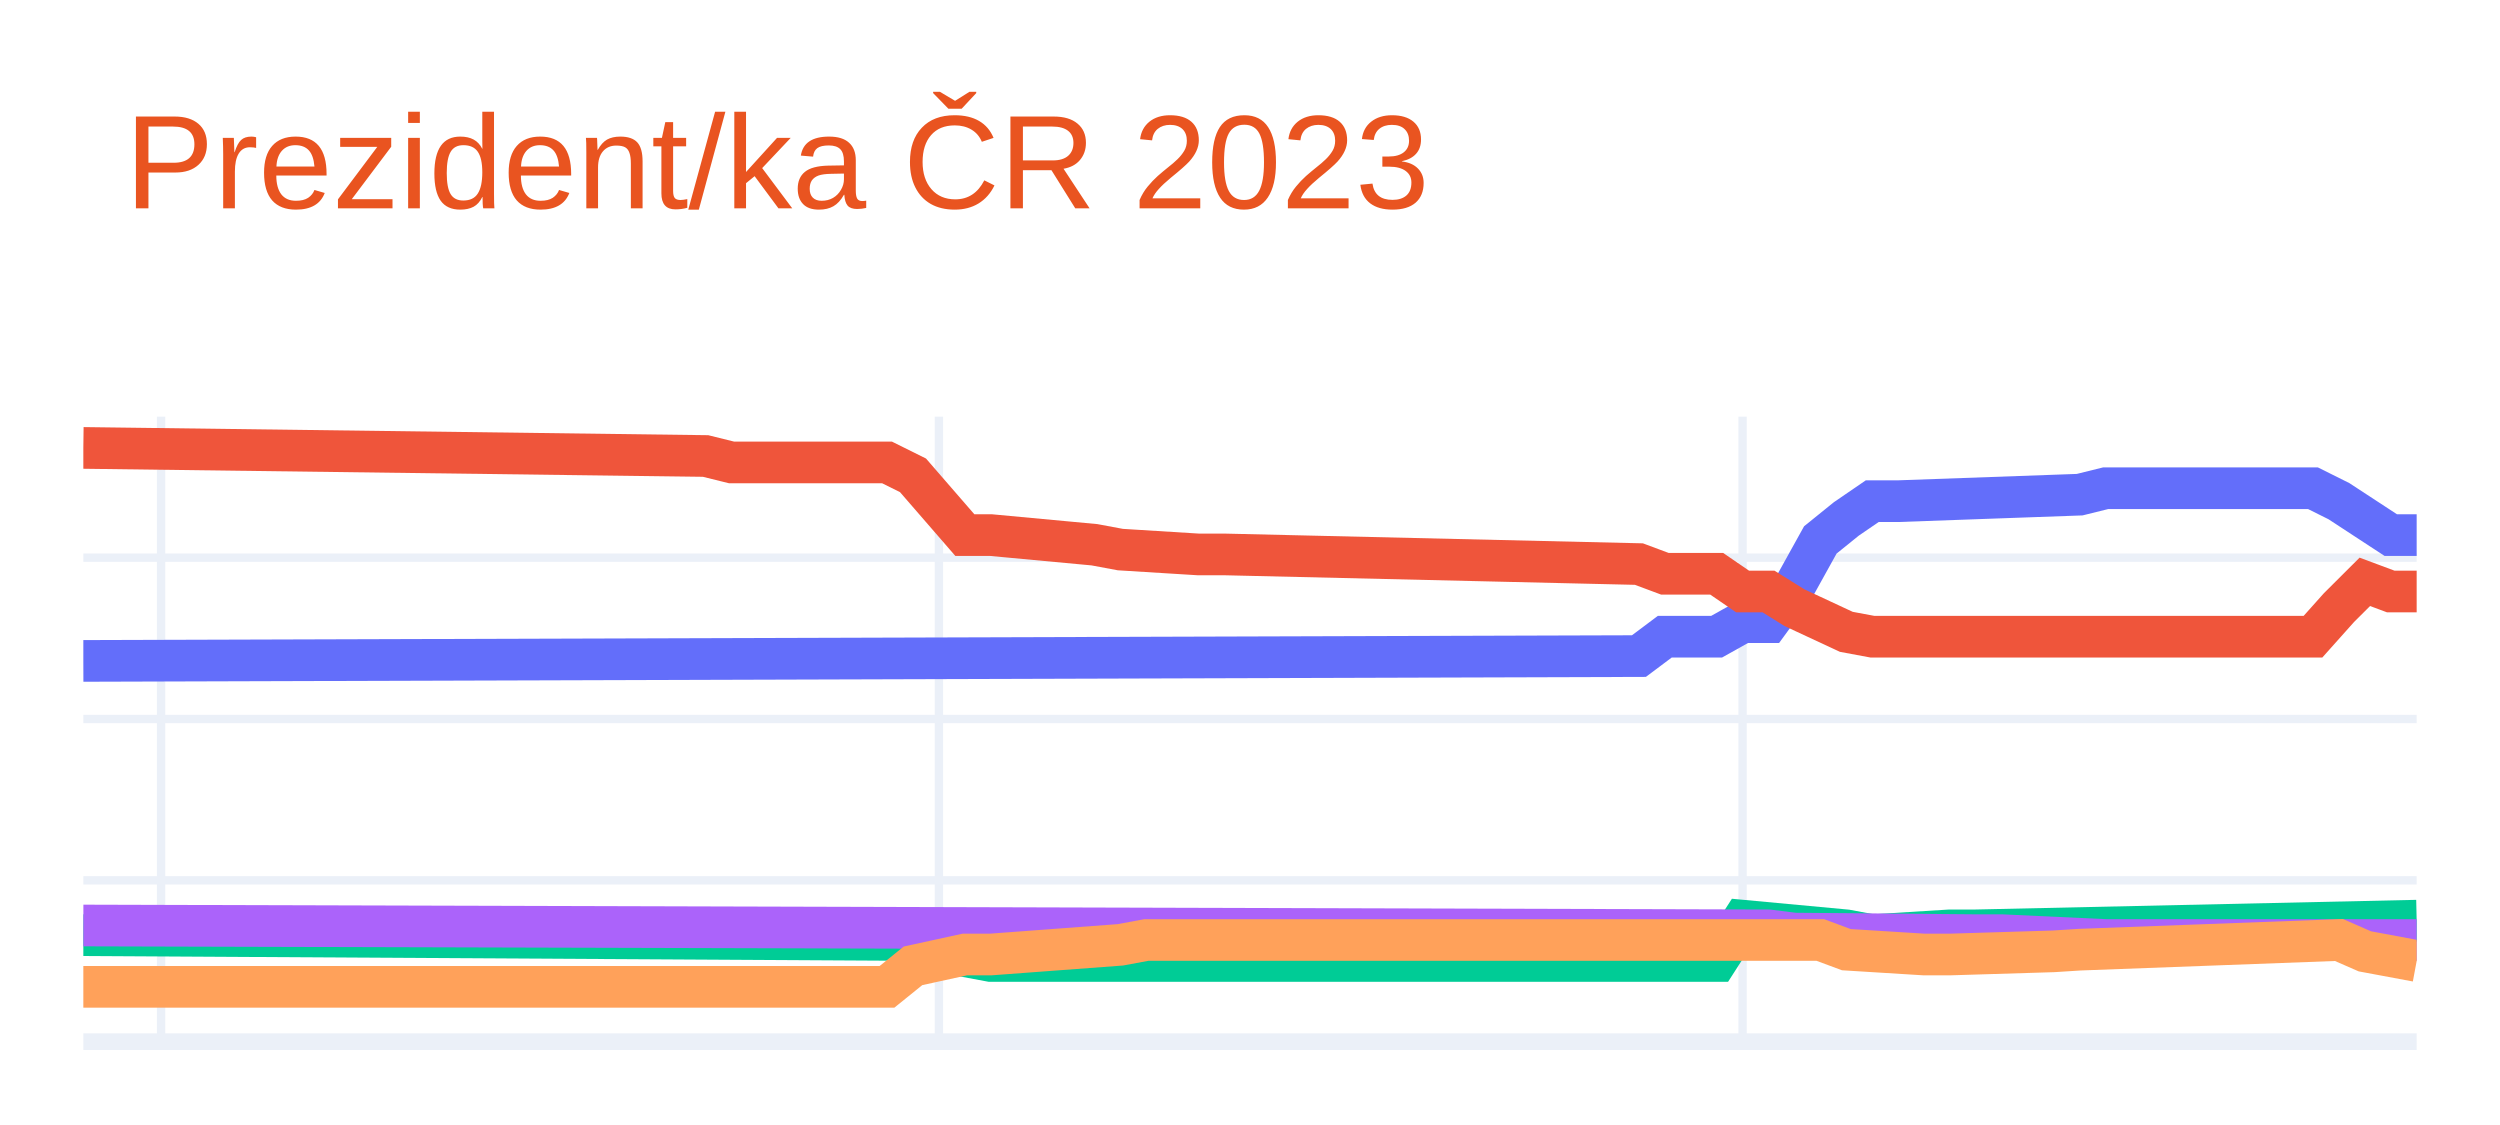
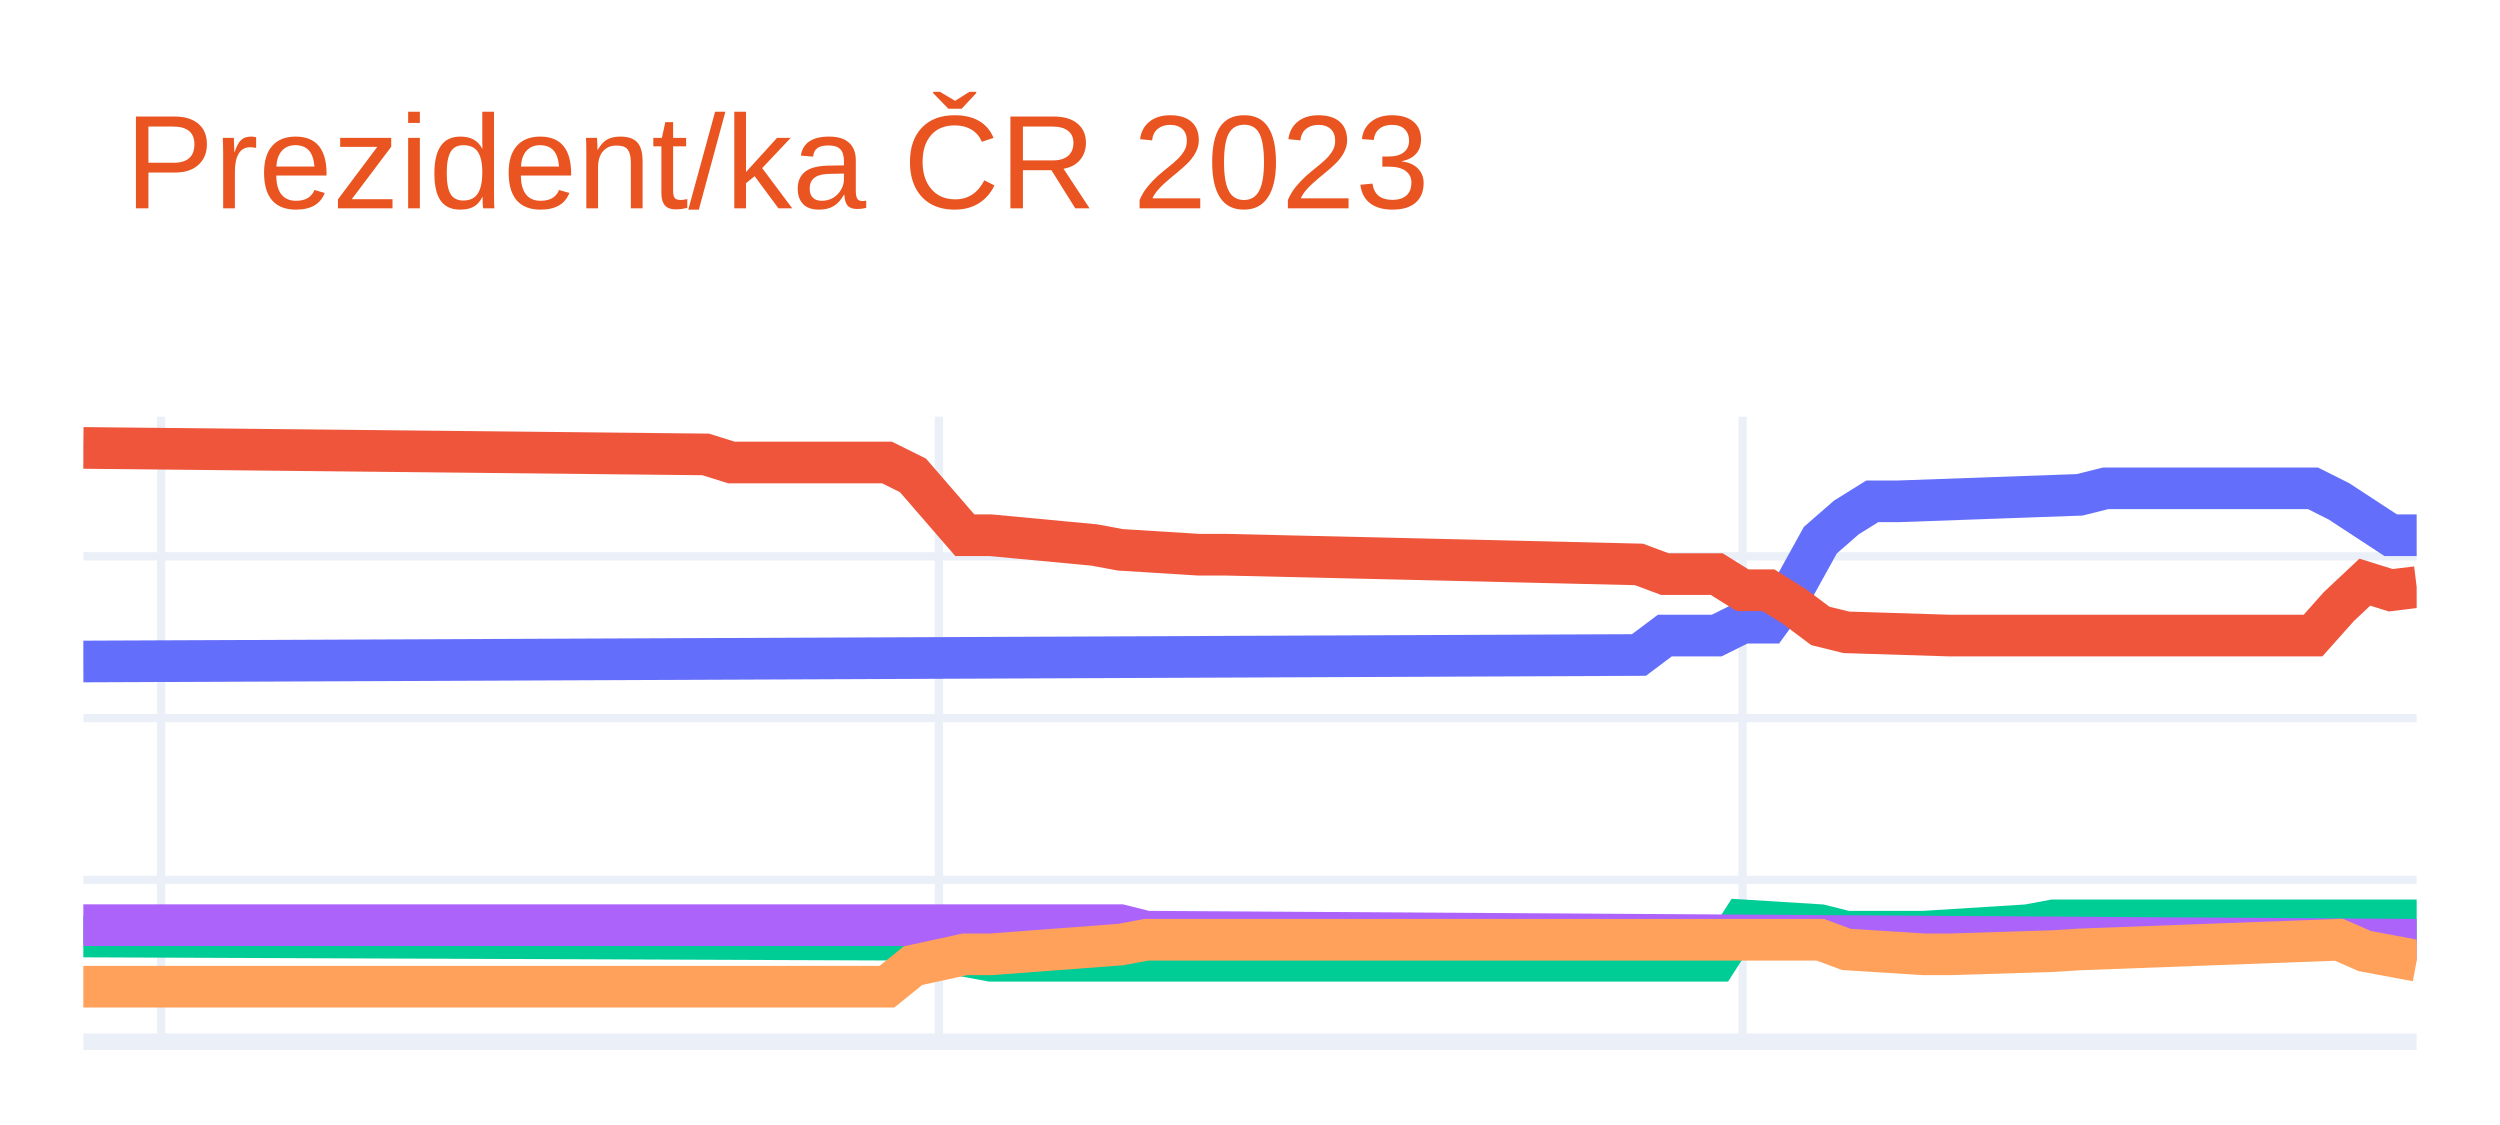
<svg xmlns="http://www.w3.org/2000/svg" class="main-svg" width="300" height="135" style="" viewBox="0 0 300 135">
  <rect x="0" y="0" width="300" height="135" style="fill: rgb(255, 255, 255); fill-opacity: 1;" />
-   <defs id="defs-7c9989">
+   <defs id="defs-6b0504">
    <g class="clips">
-       <clipPath id="clip7c9989xyplot" class="plotclip">
+       <clipPath id="clip6b0504xyplot" class="plotclip">
        <rect width="280" height="75" />
      </clipPath>
-       <clipPath class="axesclip" id="clip7c9989x">
+       <clipPath class="axesclip" id="clip6b0504x">
        <rect x="10" y="0" width="280" height="135" />
      </clipPath>
-       <clipPath class="axesclip" id="clip7c9989y">
+       <clipPath class="axesclip" id="clip6b0504y">
        <rect x="0" y="50" width="300" height="75" />
      </clipPath>
-       <clipPath class="axesclip" id="clip7c9989xy">
+       <clipPath class="axesclip" id="clip6b0504xy">
        <rect x="10" y="50" width="280" height="75" />
      </clipPath>
    </g>
    <g class="gradients" />
    <g class="patterns" />
  </defs>
  <g class="bglayer" />
  <g class="layer-below">
    <g class="imagelayer" />
    <g class="shapelayer" />
  </g>
  <g class="cartesianlayer">
    <g class="subplot xy">
      <g class="layer-subplot">
        <g class="shapelayer" />
        <g class="imagelayer" />
      </g>
      <g class="minor-gridlayer">
        <g class="x" />
        <g class="y" />
      </g>
      <g class="gridlayer">
        <g class="x">
          <path class="xgrid crisp" transform="translate(19.33,0)" d="M0,50v75" style="stroke: rgb(235, 240, 248); stroke-opacity: 1; stroke-width: 1px;" />
          <path class="xgrid crisp" transform="translate(112.67,0)" d="M0,50v75" style="stroke: rgb(235, 240, 248); stroke-opacity: 1; stroke-width: 1px;" />
          <path class="xgrid crisp" transform="translate(209.11,0)" d="M0,50v75" style="stroke: rgb(235, 240, 248); stroke-opacity: 1; stroke-width: 1px;" />
        </g>
        <g class="y">
-           <path class="ygrid crisp" transform="translate(0,105.64)" d="M10,0h280" style="stroke: rgb(235, 240, 248); stroke-opacity: 1; stroke-width: 1px;" />
-           <path class="ygrid crisp" transform="translate(0,86.28)" d="M10,0h280" style="stroke: rgb(235, 240, 248); stroke-opacity: 1; stroke-width: 1px;" />
-           <path class="ygrid crisp" transform="translate(0,66.92)" d="M10,0h280" style="stroke: rgb(235, 240, 248); stroke-opacity: 1; stroke-width: 1px;" />
+           <path class="ygrid crisp" transform="translate(0,105.59)" d="M10,0h280" style="stroke: rgb(235, 240, 248); stroke-opacity: 1; stroke-width: 1px;" />
+           <path class="ygrid crisp" transform="translate(0,86.17)" d="M10,0h280" style="stroke: rgb(235, 240, 248); stroke-opacity: 1; stroke-width: 1px;" />
+           <path class="ygrid crisp" transform="translate(0,66.76)" d="M10,0h280" style="stroke: rgb(235, 240, 248); stroke-opacity: 1; stroke-width: 1px;" />
        </g>
      </g>
      <g class="zerolinelayer">
        <path class="yzl zl crisp" transform="translate(0,125)" d="M10,0h280" style="stroke: rgb(235, 240, 248); stroke-opacity: 1; stroke-width: 2px;" />
      </g>
      <path class="xlines-below" />
      <path class="ylines-below" />
      <g class="overlines-below" />
      <g class="xaxislayer-below" />
      <g class="yaxislayer-below" />
      <g class="overaxes-below" />
-       <g class="plot" transform="translate(10,50)" clip-path="url(#clip7c9989xyplot)">
+       <g class="plot" transform="translate(10,50)" clip-path="url(#clip6b0504xyplot)">
        <g class="scatterlayer mlayer">
-           <g class="trace scatter trace85fa78" style="stroke-miterlimit: 2; opacity: 1;">
+           <g class="trace scatter trace0d2692" style="stroke-miterlimit: 2; opacity: 1;">
            <g class="fills" />
            <g class="errorbars" />
            <g class="lines">
-               <path class="js-line" d="M0,29.31L186.67,28.73L189.78,26.4L196,26.4L199.11,24.66L202.22,24.66L205.33,20.4L208.44,14.79L211.56,12.27L214.67,10.14L217.78,10.14L239.56,9.36L242.67,8.59L267.56,8.59L270.67,10.14L276.89,14.21L280,14.21" style="vector-effect: non-scaling-stroke; fill: none; stroke: rgb(99, 110, 250); stroke-opacity: 1; stroke-width: 5px; opacity: 1;" />
+               <path class="js-line" d="M0,29.38L186.67,28.6L189.78,26.27L196,26.27L199.11,24.72L202.22,24.72L205.33,20.45L208.44,14.82L211.56,12.1L214.67,10.16L217.78,10.16L239.56,9.38L242.67,8.6L267.56,8.6L270.67,10.16L276.89,14.23L280,14.23" style="vector-effect: non-scaling-stroke; fill: none; stroke: rgb(99, 110, 250); stroke-opacity: 1; stroke-width: 5px; opacity: 1;" />
            </g>
            <g class="points" />
            <g class="text" />
          </g>
-           <g class="trace scatter trace6e36ee" style="stroke-miterlimit: 2; opacity: 1;">
+           <g class="trace scatter trace844dde" style="stroke-miterlimit: 2; opacity: 1;">
            <g class="fills" />
            <g class="errorbars" />
            <g class="lines">
-               <path class="js-line" d="M0,3.75L74.67,4.72L77.78,5.49L96.44,5.49L99.56,7.04L105.78,14.21L108.89,14.21L121.33,15.37L124.44,15.95L133.78,16.53L136.89,16.53L186.67,17.69L189.78,18.85L196,18.85L199.11,20.98L202.22,20.98L205.33,22.92L211.56,25.82L214.67,26.4L267.56,26.4L270.67,22.92L273.78,19.82L276.89,20.98L280,20.98" style="vector-effect: non-scaling-stroke; fill: none; stroke: rgb(239, 85, 59); stroke-opacity: 1; stroke-width: 5px; opacity: 1;" />
+               <path class="js-line" d="M0,3.75L74.67,4.53L77.78,5.5L96.44,5.5L99.56,7.05L105.78,14.23L108.89,14.23L121.33,15.4L124.44,15.98L133.78,16.56L136.89,16.56L186.67,17.73L189.78,18.89L196,18.89L199.11,20.83L202.22,20.83L205.33,22.78L208.44,25.11L211.56,25.88L224,26.27L227.11,26.27L267.56,26.27L270.67,22.78L273.78,19.86L276.89,20.83L280,20.45" style="vector-effect: non-scaling-stroke; fill: none; stroke: rgb(239, 85, 59); stroke-opacity: 1; stroke-width: 5px; opacity: 1;" />
            </g>
            <g class="points" />
            <g class="text" />
          </g>
-           <g class="trace scatter trace180fc4" style="stroke-miterlimit: 2; opacity: 1;">
+           <g class="trace scatter traceb1791f" style="stroke-miterlimit: 2; opacity: 1;">
            <g class="fills" />
            <g class="errorbars" />
            <g class="lines">
-               <path class="js-line" d="M0,62.22L99.56,62.8L102.67,64.16L108.89,65.32L112,65.32L196,65.32L199.11,60.48L211.56,61.64L214.67,62.22L224,61.64L227.11,61.64L280,60.48" style="vector-effect: non-scaling-stroke; fill: none; stroke: rgb(0, 204, 150); stroke-opacity: 1; stroke-width: 5px; opacity: 1;" />
+               <path class="js-line" d="M0,62.38L99.56,62.77L102.67,64.13L108.89,65.29L112,65.29L196,65.29L199.11,60.44L208.44,61.02L211.56,61.8L217.78,61.8L220.89,61.8L233.33,61.02L236.44,60.44L280,60.44" style="vector-effect: non-scaling-stroke; fill: none; stroke: rgb(0, 204, 150); stroke-opacity: 1; stroke-width: 5px; opacity: 1;" />
            </g>
            <g class="points" />
            <g class="text" />
          </g>
-           <g class="trace scatter trace0b7c3d" style="stroke-miterlimit: 2; opacity: 1;">
+           <g class="trace scatter trace75b792" style="stroke-miterlimit: 2; opacity: 1;">
            <g class="fills" />
            <g class="errorbars" />
            <g class="lines">
-               <path class="js-line" d="M0,61.06L202.22,61.64L205.33,62.03L227.11,62.22L230.22,62.22L242.67,62.8L245.78,62.8L280,62.8" style="vector-effect: non-scaling-stroke; fill: none; stroke: rgb(171, 99, 250); stroke-opacity: 1; stroke-width: 5px; opacity: 1;" />
+               <path class="js-line" d="M0,61.02L124.44,61.02L127.56,61.8L280,62.77" style="vector-effect: non-scaling-stroke; fill: none; stroke: rgb(171, 99, 250); stroke-opacity: 1; stroke-width: 5px; opacity: 1;" />
            </g>
            <g class="points" />
            <g class="text" />
          </g>
-           <g class="trace scatter trace367118" style="stroke-miterlimit: 2; opacity: 1;">
+           <g class="trace scatter tracee8994d" style="stroke-miterlimit: 2; opacity: 1;">
            <g class="fills" />
            <g class="errorbars" />
            <g class="lines">
-               <path class="js-line" d="M0,68.42L96.44,68.42L99.56,65.9L105.78,64.54L108.89,64.54L124.44,63.38L127.56,62.8L208.44,62.8L211.56,63.96L220.89,64.54L224,64.54L236.44,64.16L239.56,63.96L270.67,62.8L273.78,64.16L280,65.32" style="vector-effect: non-scaling-stroke; fill: none; stroke: rgb(255, 161, 90); stroke-opacity: 1; stroke-width: 5px; opacity: 1;" />
+               <path class="js-line" d="M0,68.4L96.44,68.4L99.56,65.88L105.78,64.52L108.89,64.52L124.44,63.35L127.56,62.77L208.44,62.77L211.56,63.93L220.89,64.52L224,64.52L236.44,64.13L239.56,63.93L270.67,62.77L273.78,64.13L280,65.29" style="vector-effect: non-scaling-stroke; fill: none; stroke: rgb(255, 161, 90); stroke-opacity: 1; stroke-width: 5px; opacity: 1;" />
            </g>
            <g class="points" />
            <g class="text" />
          </g>
        </g>
      </g>
      <g class="overplot" />
      <path class="xlines-above crisp" d="M0,0" style="fill: none;" />
      <path class="ylines-above crisp" d="M0,0" style="fill: none;" />
      <g class="overlines-above" />
      <g class="xaxislayer-above" />
      <g class="yaxislayer-above" />
      <g class="overaxes-above" />
    </g>
  </g>
  <g class="polarlayer" />
  <g class="smithlayer" />
  <g class="ternarylayer" />
  <g class="geolayer" />
  <g class="funnelarealayer" />
  <g class="pielayer" />
  <g class="iciclelayer" />
  <g class="treemaplayer" />
  <g class="sunburstlayer" />
  <g class="glimages" />
-   <defs id="topdefs-7c9989">
+   <defs id="topdefs-6b0504">
    <g class="clips" />
  </defs>
  <g class="layer-above">
    <g class="imagelayer" />
    <g class="shapelayer" />
  </g>
  <g class="infolayer">
    <g class="g-gtitle">
      <text class="gtitle" x="15" y="25" text-anchor="start" dy="0em" style="font-family: Ubuntu, verdana, arial, sans-serif; font-size: 16px; fill: rgb(233, 84, 32); opacity: 1; font-weight: normal; white-space: pre;">Prezident/ka ČR 2023</text>
    </g>
    <g class="g-xtitle" />
    <g class="g-ytitle" />
  </g>
</svg>
